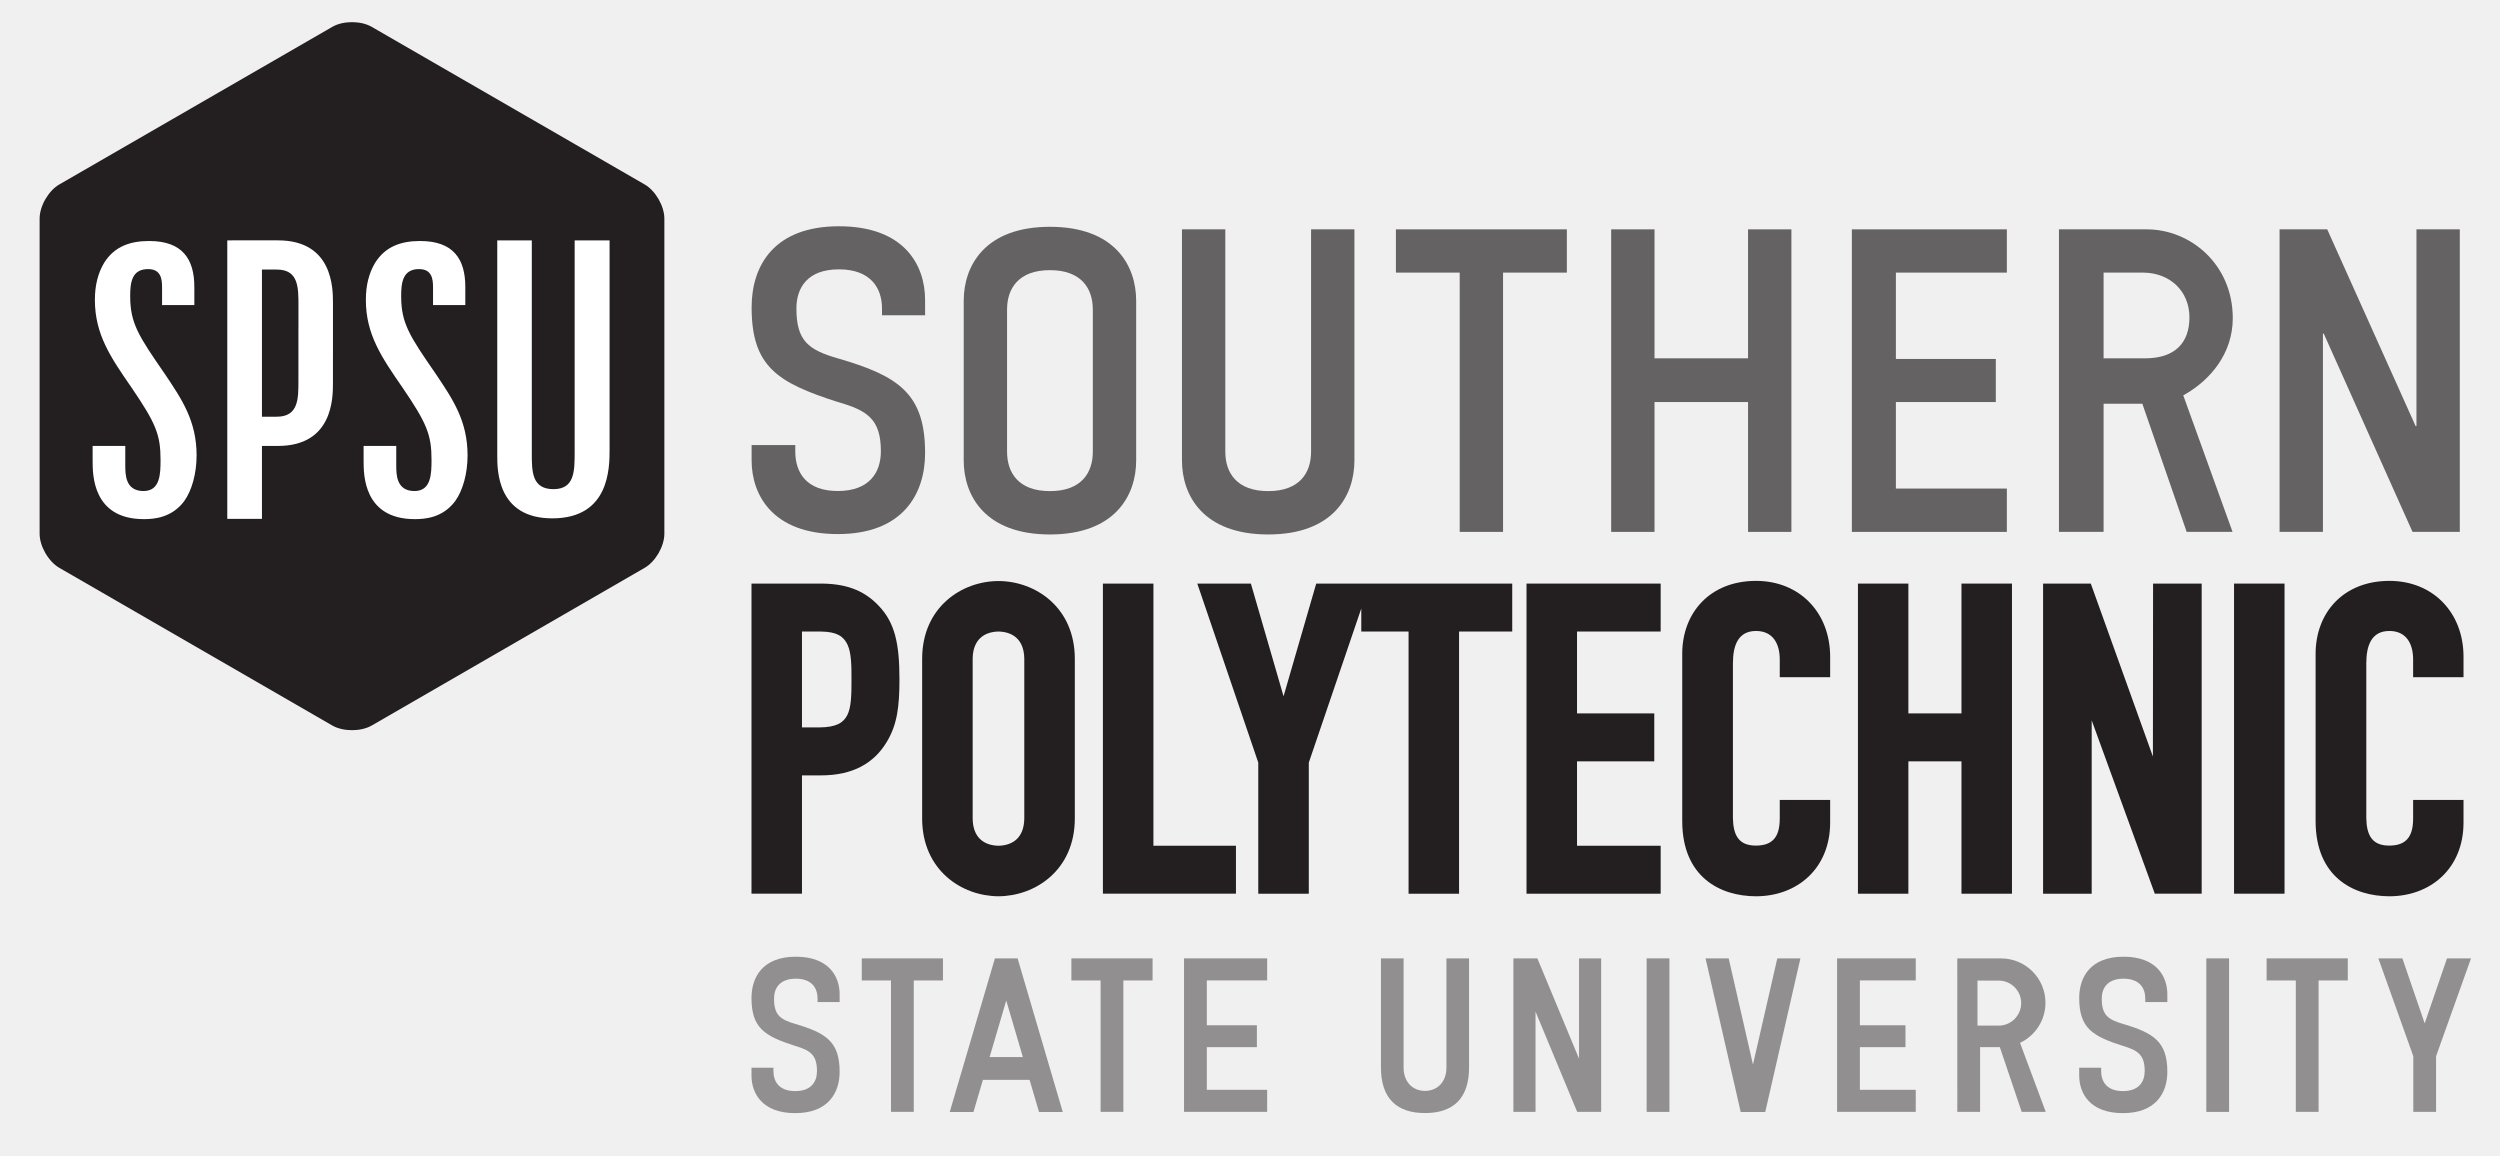
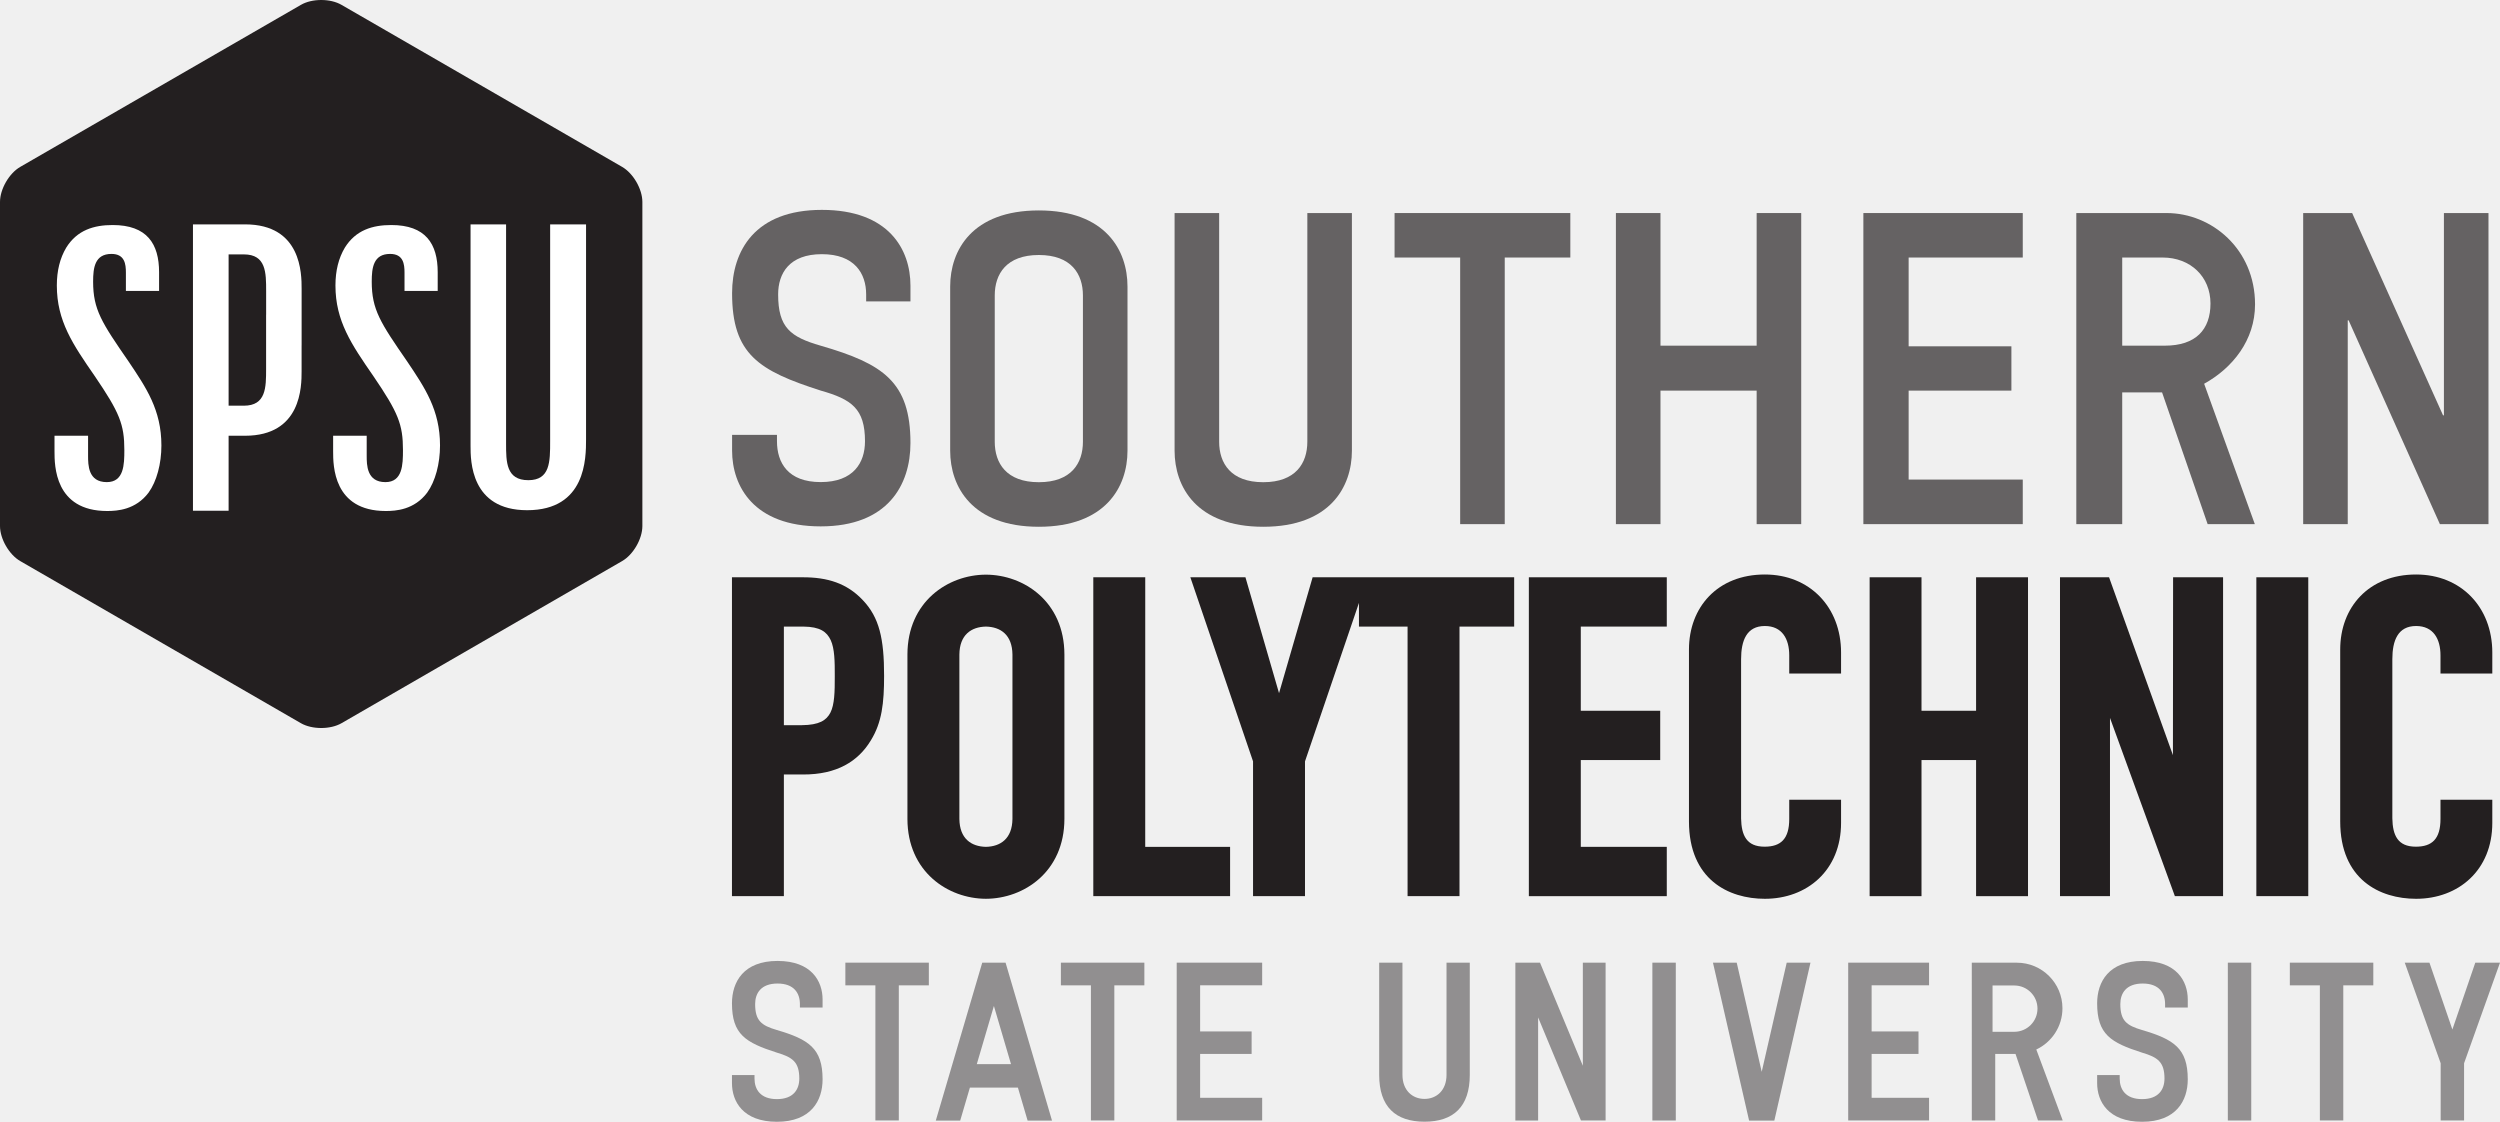
- <svg xmlns="http://www.w3.org/2000/svg" version="1.1" id="svg2" xml:space="preserve" width="672" height="310.667" viewBox="0 0 672 310.667">
+ <svg xmlns="http://www.w3.org/2000/svg" version="1.1" id="svg2" xml:space="preserve" width="653.557" height="293.257" viewBox="0 0 653.557 293.257">
  <defs id="defs6" />
-   <g id="g10" transform="matrix(1.333333,0,0,-1.333333,0,310.6667)">
+   <g id="g10" transform="matrix(1.333333,0,0,-1.333333,-10.64948,304.7133)">
    <g id="g12" transform="scale(0.1)">
      <path d="m 1339.36,1253.99 c 0,-25.22 -17.87,-56.22 -39.8,-68.79 L 749.434,867.379 c -21.817,-12.559 -57.704,-12.559 -79.539,0 L 119.668,1185.2 c -21.914,12.59 -39.797,43.57 -39.797,68.79 v 635.37 c 0,25.25 17.883,56.25 39.797,68.84 l 550.227,317.64 c 21.835,12.68 57.722,12.68 79.539,0 L 1299.56,1958.2 c 21.93,-12.59 39.8,-43.59 39.8,-68.84 v -635.37" style="fill:#231f20;fill-opacity:1;fill-rule:nonzero;stroke:none" id="path14" />
      <path d="m 1002.47,1845.35 h 69.65 v -429.57 c 0,-35.9 0,-71.91 43.59,-71.91 42.81,0 42.81,36.01 42.81,76.46 v 425.02 h 70.4 V 1424.2 c 0,-37.46 0,-139.2 -115.55,-139.2 -110.9,0 -110.9,97.14 -110.9,126.21 v 434.14" style="fill:#ffffff;fill-opacity:1;fill-rule:nonzero;stroke:none" id="path16" />
      <path d="m 601.688,1668.32 h -0.079 v -106.48 c 0,-35.95 0,-71.92 -43.613,-71.92 h -29.898 v 296.64 h 30 c 43.59,0 43.59,-35.95 43.59,-71.93 z m -41.297,177.11 h -92.578 l 0.07,-0.08 h -9.68 v -561.38 h 69.895 v 147.02 h 32.175 c 110.926,0 110.926,97.15 110.926,126.23 v 50.94 h 0.051 v 111.06 c 0,29.1 0,126.21 -110.859,126.21" style="fill:#ffffff;fill-opacity:1;fill-rule:nonzero;stroke:none" id="path18" />
      <path d="m 332.109,1576.4 c -52.8,76.49 -69.66,101.76 -69.66,156.8 0,26.84 3.098,54.3 35.981,54.3 26.035,0 28.289,-19.85 28.289,-36.68 v -35.88 h 65.058 v 36.66 c 0,55.82 -23.718,92.53 -91.023,92.53 -36.762,0 -69.66,-9.9 -91.059,-44.35 -12.234,-20.64 -18.394,-45.14 -18.394,-74.2 0,-69.64 31.402,-115.51 74.246,-177.47 48.933,-71.88 58.125,-94.85 58.125,-145.34 0,-28.28 -0.75,-62.7 -34.402,-62.7 -36.711,0 -36.711,33.66 -36.711,52.04 v 38.88 h -65.813 v -30.54 c 0,-27.49 0,-117.02 103.266,-117.02 19.883,0 55.828,2.35 81.121,36 16.008,22.15 25.195,56.62 25.195,92.56 0,69.56 -29.812,113.17 -64.219,164.41" style="fill:#ffffff;fill-opacity:1;fill-rule:nonzero;stroke:none" id="path20" />
      <path d="m 878.391,1576.4 c -52.805,76.49 -69.661,101.76 -69.661,156.8 0,26.84 3.094,54.3 35.977,54.3 26.035,0 28.289,-19.85 28.289,-36.68 v -35.88 h 65.063 v 36.66 c 0,55.82 -23.723,92.53 -91.028,92.53 -36.758,0 -69.66,-9.9 -91.054,-44.35 -12.239,-20.64 -18.399,-45.14 -18.399,-74.2 0,-69.64 31.406,-115.51 74.246,-177.47 48.938,-71.88 58.125,-94.85 58.125,-145.34 0,-28.28 -0.75,-62.7 -34.402,-62.7 -36.707,0 -36.707,33.66 -36.707,52.04 v 38.88 h -65.813 v -30.54 c 0,-27.49 0,-117.02 103.262,-117.02 19.883,0 55.828,2.35 81.121,36 16.008,22.15 25.195,56.62 25.195,92.56 0,69.56 -29.812,113.17 -64.214,164.41" style="fill:#ffffff;fill-opacity:1;fill-rule:nonzero;stroke:none" id="path22" />
      <path d="m 1708.06,888.191 c -7.87,-15.25 -21.9,-24.39 -56.35,-24.679 h -34.92 v 193.298 h 38.35 c 32.9,-0.35 45.79,-10.28 53.5,-26.57 7.72,-16.68 8.04,-42.201 7.95,-70.912 0.09,-30.469 -0.52,-55.527 -8.53,-71.137 z m 63.8,220.159 c -31.32,33.4 -69.43,45.27 -118.46,45.14 H 1515 V 528.328 h 101.79 v 238.5 h 37.55 c 66,-0.258 108.04,25.461 133.03,66.953 21.65,35.16 25.92,72.969 25.92,126.391 0.1,73.218 -9.61,114.658 -41.43,148.178" style="fill:#231f20;fill-opacity:1;fill-rule:nonzero;stroke:none" id="path24" />
      <path d="m 1960.9,1002.18 c 0.47,38.51 23.2,54.06 52.03,54.65 28.78,-0.59 51.51,-16.14 52.03,-54.65 V 679.578 c -0.52,-38.496 -23.25,-54 -52.03,-54.609 -28.83,0.609 -51.56,16.113 -52.03,54.609 z m 52.03,156.46 c -74.3,-0.17 -153.7,-52.79 -153.89,-156.46 V 679.578 c 0.19,-103.648 79.59,-156.226 153.89,-156.449 74.28,0.223 153.7,52.801 153.9,156.449 v 322.602 c -0.2,103.67 -79.62,156.29 -153.9,156.46" style="fill:#231f20;fill-opacity:1;fill-rule:nonzero;stroke:none" id="path26" />
      <path d="m 2325.28,624.969 0.05,528.521 H 2223.47 V 528.328 h 268.21 v 96.641 h -166.4" style="fill:#231f20;fill-opacity:1;fill-rule:nonzero;stroke:none" id="path28" />
      <path d="m 2744.34,1153.49 h -90.84 l -65.86,-227.189 -65.86,227.189 h -108.03 l 122.93,-360.92 v -264.3 h 101.86 v 264.281 l 105.8,310.719 v -46.44 h 95.32 V 528.27 h 101.81 v 528.56 h 107.18 v 96.66 h -287.25 -17.06" style="fill:#231f20;fill-opacity:1;fill-rule:nonzero;stroke:none" id="path30" />
      <path d="M 3954.32,1153.49 V 891.789 H 3847.31 V 1153.49 H 3745.6 V 528.27 h 101.71 v 266.859 h 107.01 V 528.27 h 101.81 v 625.22 h -101.81" style="fill:#231f20;fill-opacity:1;fill-rule:nonzero;stroke:none" id="path32" />
      <path d="m 4340.59,1153.49 -0.32,-348.72 -125.24,348.72 h -96.18 V 528.27 h 98 v 349.519 l 127.23,-349.461 h 94.5 v 625.162 h -97.99" style="fill:#231f20;fill-opacity:1;fill-rule:nonzero;stroke:none" id="path34" />
      <path d="M 4503.83,1153.49 V 528.328 h 101.8 v 625.162 h -101.8" style="fill:#231f20;fill-opacity:1;fill-rule:nonzero;stroke:none" id="path36" />
      <path d="m 3347.88,1056.83 v 96.66 H 3077.45 V 528.27 h 270.43 v 96.699 h -168.61 v 170.16 h 155.74 v 96.66 h -155.74 v 165.041 h 168.61" style="fill:#231f20;fill-opacity:1;fill-rule:nonzero;stroke:none" id="path38" />
      <path d="m 4493.83,88.41 h -45.9 V 397.898 h 45.9 V 88.41" style="fill:#918f90;fill-opacity:1;fill-rule:nonzero;stroke:none" id="path40" />
      <path d="m 3365.55,88.41 h -45.91 V 397.898 h 45.91 V 88.41" style="fill:#918f90;fill-opacity:1;fill-rule:nonzero;stroke:none" id="path42" />
      <path d="M 1901.03,397.898 H 1737.35 V 353.41 h 58.88 V 88.519 h 45.91 V 353.41 h 58.89 v 44.488" style="fill:#918f90;fill-opacity:1;fill-rule:nonzero;stroke:none" id="path44" />
      <path d="M 2323.59,397.898 H 2159.92 V 353.41 h 58.89 V 88.519 h 45.9 V 353.41 h 58.88 v 44.488" style="fill:#918f90;fill-opacity:1;fill-rule:nonzero;stroke:none" id="path46" />
      <path d="M 2916.02,397.898 V 177.82 c 0,-30.101 -19.34,-47.082 -43.21,-47.082 -23.85,0 -43.18,16.981 -43.18,47.082 V 397.898 H 2784 V 177.82 c 0,-62.371 32.04,-91.738 88.81,-91.738 56.8,0 88.82,29.367 88.82,91.738 v 220.078 h -45.61" style="fill:#918f90;fill-opacity:1;fill-rule:nonzero;stroke:none" id="path48" />
      <path d="m 2554.57,353.5 v 44.398 H 2387.01 V 88.519 h 167.56 V 132.93 h -121.65 v 86.019 h 100.95 v 44.102 H 2432.92 V 353.5 h 121.65" style="fill:#918f90;fill-opacity:1;fill-rule:nonzero;stroke:none" id="path50" />
      <path d="m 3862.14,353.5 v 44.398 H 3703.59 V 88.519 h 158.55 V 132.93 H 3749.5 v 86.019 h 91.93 v 44.102 H 3749.5 V 353.5 h 112.64" style="fill:#918f90;fill-opacity:1;fill-rule:nonzero;stroke:none" id="path52" />
      <path d="m 4029.26,262.34 h -42.66 v 90.781 h 42.65 c 25.11,0 45.46,-20.223 45.46,-45.32 0,-25.102 -20.35,-45.461 -45.45,-45.461 z m 43.12,-34.738 c 30.3,14.296 51.27,45.109 51.27,80.847 0,49.352 -40.02,89.371 -89.38,89.371 l -88.32,0.078 v -0.078 h -0.05 l 0.05,-309.3 h 45.9 V 218.949 h 39.79 l 44.1,-130.429 h 48.46 l -51.82,139.083" style="fill:#918f90;fill-opacity:1;fill-rule:nonzero;stroke:none" id="path54" />
      <path d="M 3227.92,88.519 V 397.898 h -44.61 V 195.762 l -84,202.136 h -48.3 V 88.41 h 44.61 V 290.551 l 83.95,-202.031 h 48.35" style="fill:#918f90;fill-opacity:1;fill-rule:nonzero;stroke:none" id="path56" />
      <path d="M 4733.16,397.898 H 4569.48 V 353.41 h 58.88 V 88.519 h 45.92 V 353.41 h 58.88 v 44.488" style="fill:#918f90;fill-opacity:1;fill-rule:nonzero;stroke:none" id="path58" />
      <path d="m 4933.12,397.898 -44.95,-131.089 -44.96,131.089 h -48.42 l 70.42,-197.226 V 88.43 h 45.9 V 200.672 l 70.44,197.226 h -48.43" style="fill:#918f90;fill-opacity:1;fill-rule:nonzero;stroke:none" id="path60" />
      <path d="M 3509.26,88.269 3438.41,397.898 H 3485 l 49,-214.019 49.03,214.019 h 46.59 L 3558.77,88.269 h -49.51" style="fill:#918f90;fill-opacity:1;fill-rule:nonzero;stroke:none" id="path62" />
      <path d="m 1995.06,198.93 33.53,114 33.53,-114 z m 99.61,-110.66 h 47.84 l -91.06,309.628 h -45.72 L 1914.67,88.269 h 47.85 l 19.02,64.71 h 94.09 l 19.04,-64.71" style="fill:#918f90;fill-opacity:1;fill-rule:nonzero;stroke:none" id="path64" />
      <path d="m 4966.46,964.738 v 41.222 c 0,89.04 -61.54,152.99 -149.39,152.99 -93.23,0 -148.82,-64.55 -148.82,-147.02 V 674.879 c 0,-114.141 77.7,-151.777 148.82,-151.777 82.46,0 149.39,55.578 149.39,148.789 v 45.398 h -101.6 v -37.641 c 0,-39.437 -16.72,-54.367 -48.37,-54.367 -35.28,0 -45.43,22.11 -46.03,55.59 v 311.938 c 0,36.471 10.75,65.141 46.61,65.141 34.04,0 47.79,-25.68 47.79,-57.37 v -35.842 h 101.6 v 0" style="fill:#231f20;fill-opacity:1;fill-rule:nonzero;stroke:none" id="path66" />
      <path d="m 3689.59,964.738 v 41.222 c 0,89.04 -61.54,152.99 -149.39,152.99 -93.24,0 -148.82,-64.55 -148.82,-147.02 V 674.879 c 0,-114.141 77.69,-151.777 148.82,-151.777 82.46,0 149.39,55.578 149.39,148.789 v 45.398 h -101.6 v -37.641 c 0,-39.437 -16.72,-54.367 -48.37,-54.367 -35.28,0 -45.43,22.11 -46.04,55.59 v 311.938 c 0,36.471 10.76,65.141 46.62,65.141 34.04,0 47.79,-25.68 47.79,-57.37 v -35.842 h 101.6 v 0" style="fill:#231f20;fill-opacity:1;fill-rule:nonzero;stroke:none" id="path68" />
      <path d="m 2203.13,1419.25 c 0,-41.98 -22.7,-79.34 -86.45,-79.34 -63.73,0 -86.44,37.36 -86.44,79.34 v 286.8 c 0,41.97 22.71,79.33 86.44,79.33 63.75,0 86.45,-37.36 86.45,-79.33 z m -86.45,453.52 c -131.23,0 -173.82,-78.6 -173.82,-149.07 v -322.11 c 0,-70.46 42.59,-149.06 173.82,-149.06 131.25,0 173.83,78.6 173.83,149.06 v 322.11 c 0,70.47 -42.58,149.07 -173.83,149.07" style="fill:#656263;fill-opacity:1;fill-rule:nonzero;stroke:none" id="path70" />
      <path d="m 2643.13,1867.63 v -448.38 c 0,-41.98 -22.71,-79.34 -86.45,-79.34 -63.74,0 -86.45,37.36 -86.45,79.34 v 448.38 h -87.38 v -466.04 c 0,-70.46 42.59,-149.06 173.83,-149.06 131.24,0 173.83,78.6 173.83,149.06 v 466.04 h -87.38" style="fill:#656263;fill-opacity:1;fill-rule:nonzero;stroke:none" id="path72" />
      <path d="m 2942.77,1780.42 h -128.61 v 87.21 h 344.61 v -87.21 h -128.61 v -522.73 h -87.39 v 522.73" style="fill:#656263;fill-opacity:1;fill-rule:nonzero;stroke:none" id="path74" />
      <path d="m 3248.13,1867.63 h 87.39 v -260.02 h 188.56 v 260.02 h 87.38 v -609.94 h -87.38 v 261.79 h -188.56 v -261.79 h -87.39 v 609.94" style="fill:#656263;fill-opacity:1;fill-rule:nonzero;stroke:none" id="path76" />
      <path d="m 3733.34,1867.63 h 312.5 v -87.21 h -223.75 v -174.08 h 201.47 v -86.86 h -201.47 v -174.42 h 223.75 v -87.37 h -312.5 v 609.94" style="fill:#656263;fill-opacity:1;fill-rule:nonzero;stroke:none" id="path78" />
      <path d="m 4240.84,1607.61 h 83.54 c 60.83,0 89.52,31.56 89.52,82.67 0,52.64 -39.31,90.14 -93.8,90.14 h -79.26 z m -90,260.02 h 176.96 c 88.66,0 173.47,-70.96 173.47,-179.04 0,-70.26 -44.11,-124.83 -99.81,-155.67 l 99.38,-275.23 h -92.51 l -89.37,258.36 h -78.12 v -258.36 h -90 v 609.94" style="fill:#656263;fill-opacity:1;fill-rule:nonzero;stroke:none" id="path80" />
      <path d="m 4595.64,1867.63 h 96.03 l 178.2,-396.58 h 1.71 v 396.58 h 87.38 v -609.94 h -95.28 l -178.94,399.61 h -1.72 v -399.61 h -87.38 v 609.94" style="fill:#656263;fill-opacity:1;fill-rule:nonzero;stroke:none" id="path82" />
      <path d="m 1560.45,316.73 c 0,21.27 11.58,40.239 43.94,40.239 32.33,0 43.84,-18.969 43.84,-40.239 v -6.859 h 44.46 v 15.828 c 0,35.731 -21.68,75.571 -88.3,75.571 -66.57,0 -89.37,-41.04 -89.37,-83.098 0,-60.922 26.58,-77 88.11,-96.723 30.51,-8.98 43.91,-18.25 43.91,-50.801 0,-21.277 -11.5,-40.308 -43.91,-40.308 -32.32,0 -43.91,19.031 -43.91,40.308 v 6.84 h -44.2 v -15.789 c 0,-35.789 21.49,-75.777 88.11,-75.777 66.66,0 89.56,41.187 89.56,83.269 0,60.848 -27.53,78.391 -89.56,96.61 -30.41,8.929 -42.68,18.258 -42.68,50.929" style="fill:#918f90;fill-opacity:1;fill-rule:nonzero;stroke:none" id="path84" />
      <path d="m 4237.12,316.73 c 0,21.27 11.57,40.239 43.93,40.239 32.34,0 43.85,-18.969 43.85,-40.239 v -6.859 h 44.46 v 15.828 c 0,35.731 -21.68,75.571 -88.31,75.571 -66.56,0 -89.37,-41.04 -89.37,-83.098 0,-60.922 26.58,-77 88.12,-96.723 30.5,-8.98 43.91,-18.25 43.91,-50.801 0,-21.277 -11.5,-40.308 -43.91,-40.308 -32.33,0 -43.91,19.031 -43.91,40.308 v 6.84 h -44.21 v -15.789 c 0,-35.789 21.5,-75.777 88.12,-75.777 66.66,0 89.56,41.187 89.56,83.269 0,60.848 -27.53,78.391 -89.56,96.61 -30.41,8.929 -42.68,18.258 -42.68,50.929" style="fill:#918f90;fill-opacity:1;fill-rule:nonzero;stroke:none" id="path86" />
      <path d="m 1605.56,1708.14 c 0,41.15 21.7,78.86 85.7,78.86 64,0 86.86,-37.71 86.86,-78.86 v -13.71 h 86.86 v 30.85 c 0,70.86 -42.28,148.57 -173.72,148.57 -131.42,0 -176,-80 -176,-163.42 0,-120 52.59,-152 173.72,-190.86 60.59,-17.15 86.86,-35.42 86.86,-99.43 0,-42.29 -22.86,-80 -86.86,-80 -63.99,0 -85.71,37.71 -85.71,80 v 12.57 h -88.01 v -30.86 c 0,-69.7 42.3,-148.56 173.72,-148.56 131.45,0 176,81.14 176,163.42 0,120 -53.71,155.44 -176,190.86 -59.41,17.14 -83.42,35.44 -83.42,100.57 v 0" style="fill:#656263;fill-opacity:1;fill-rule:nonzero;stroke:none" id="path88" />
    </g>
  </g>
</svg>
